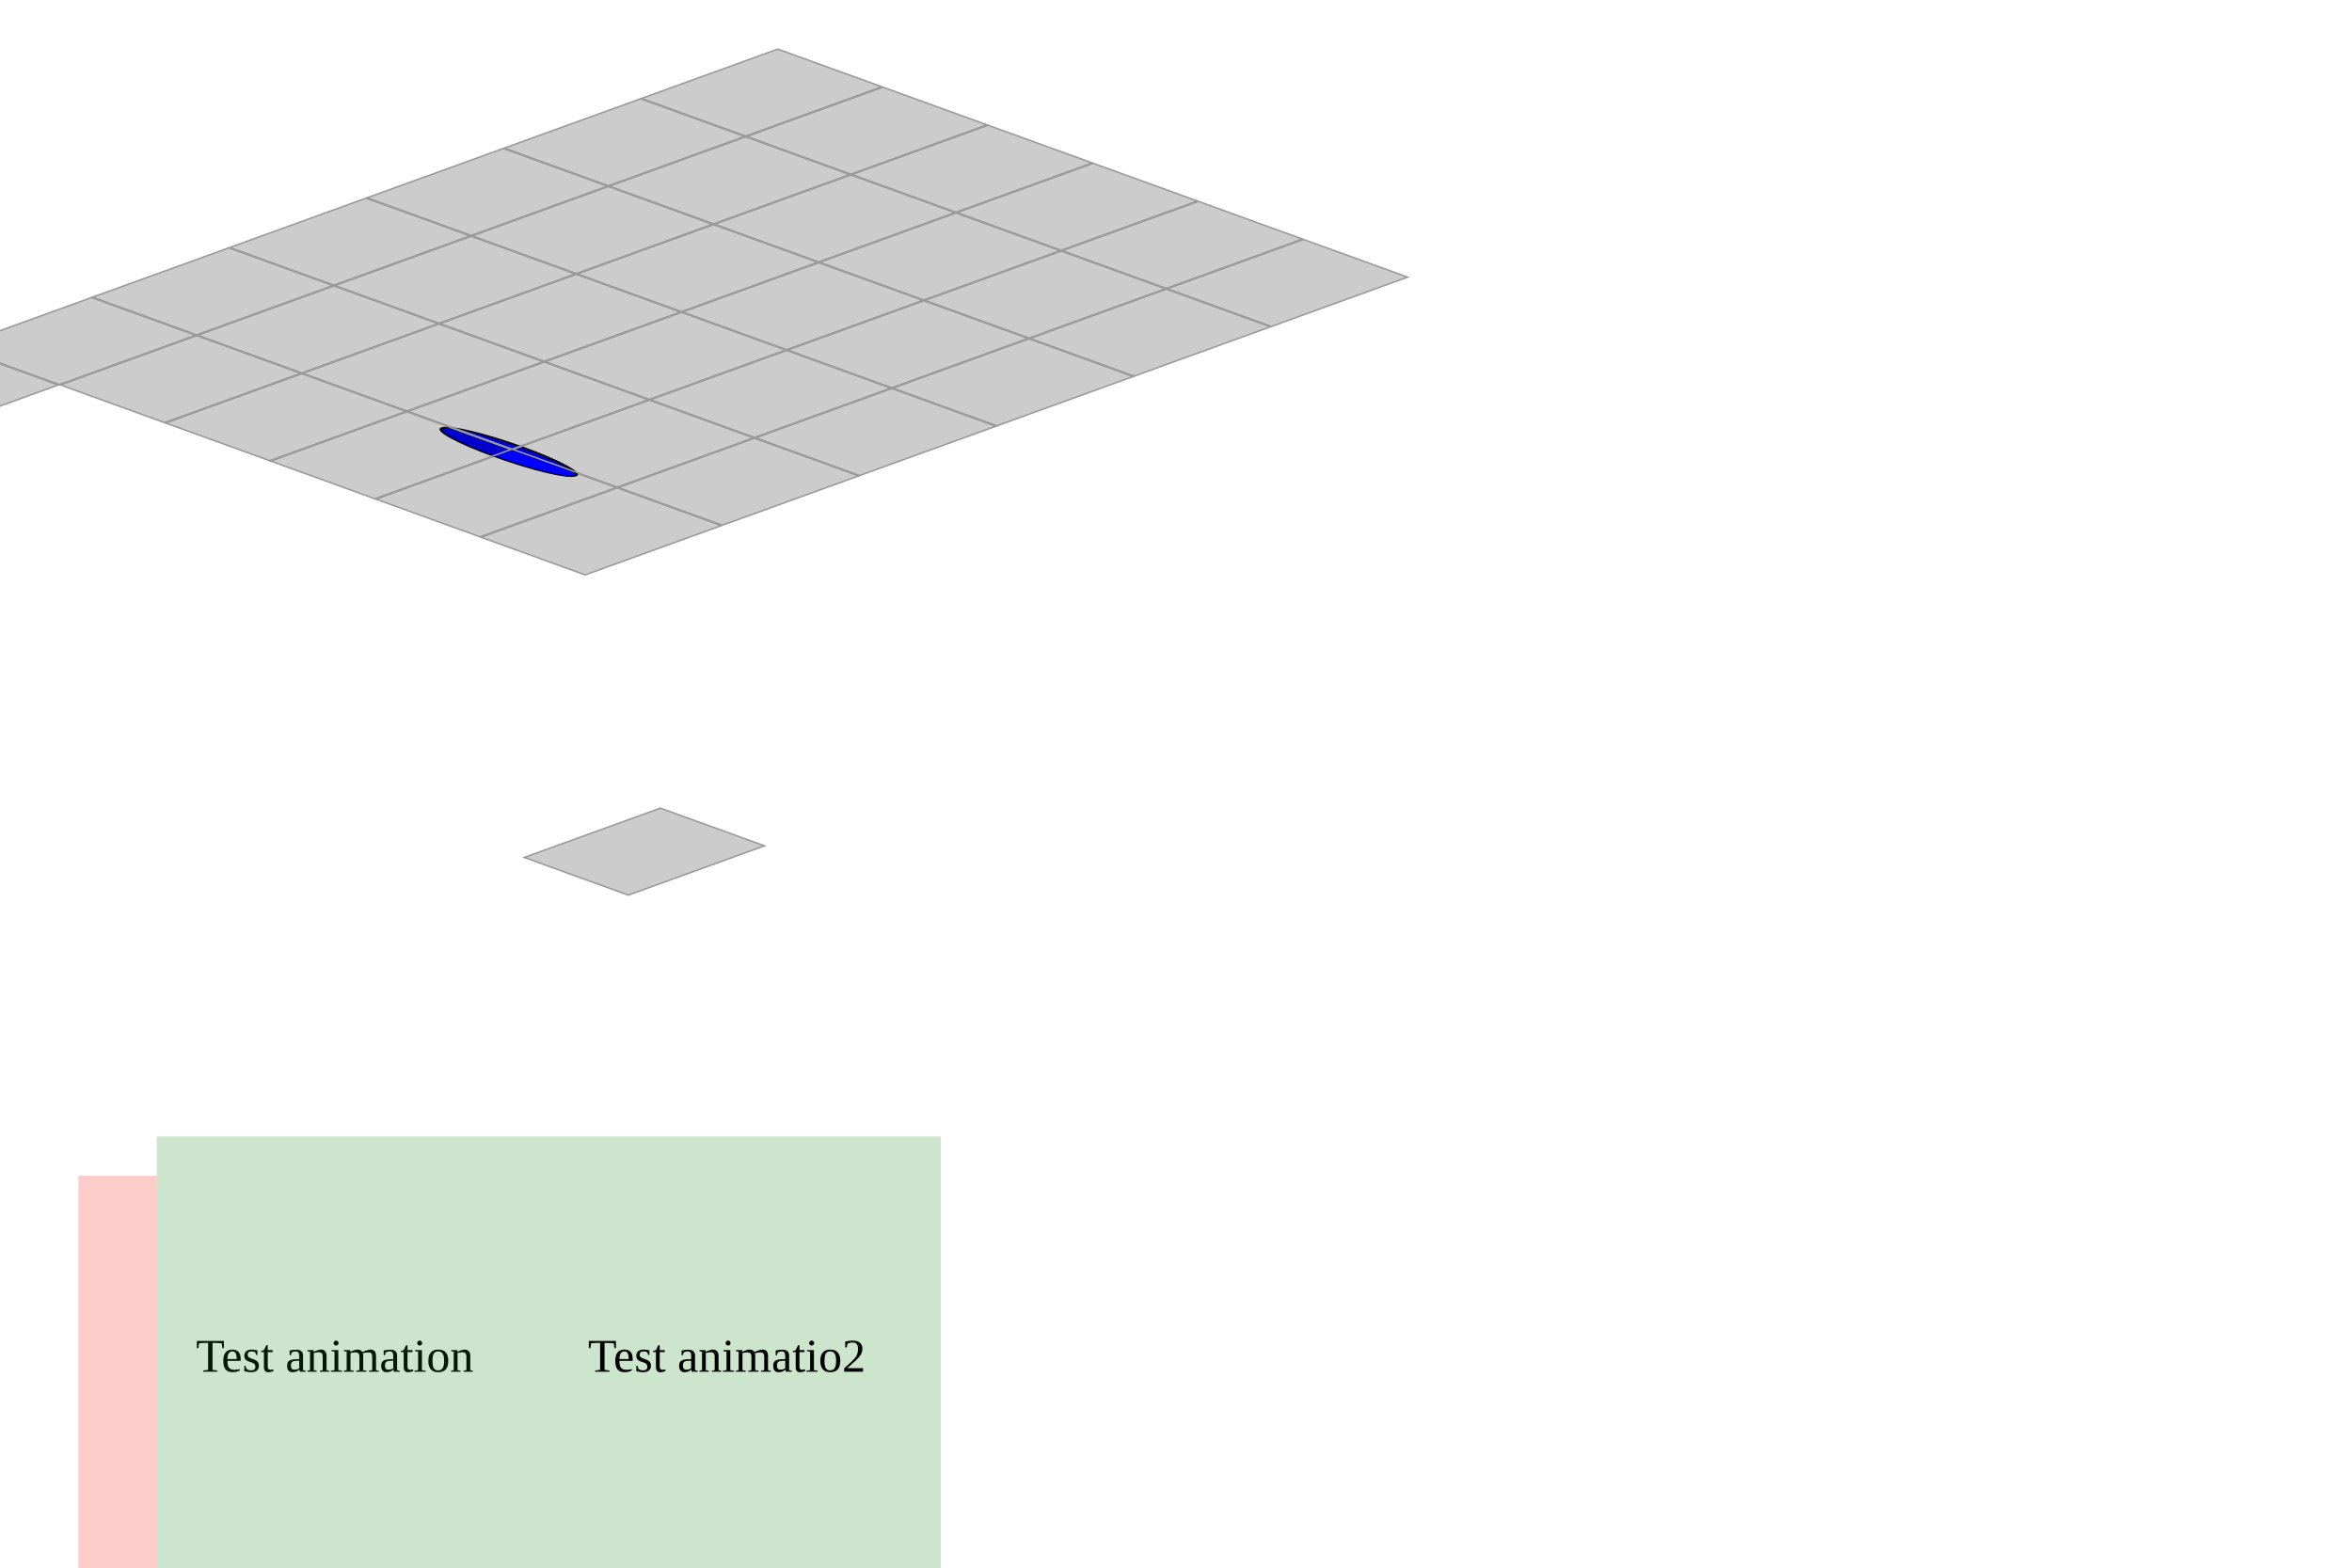
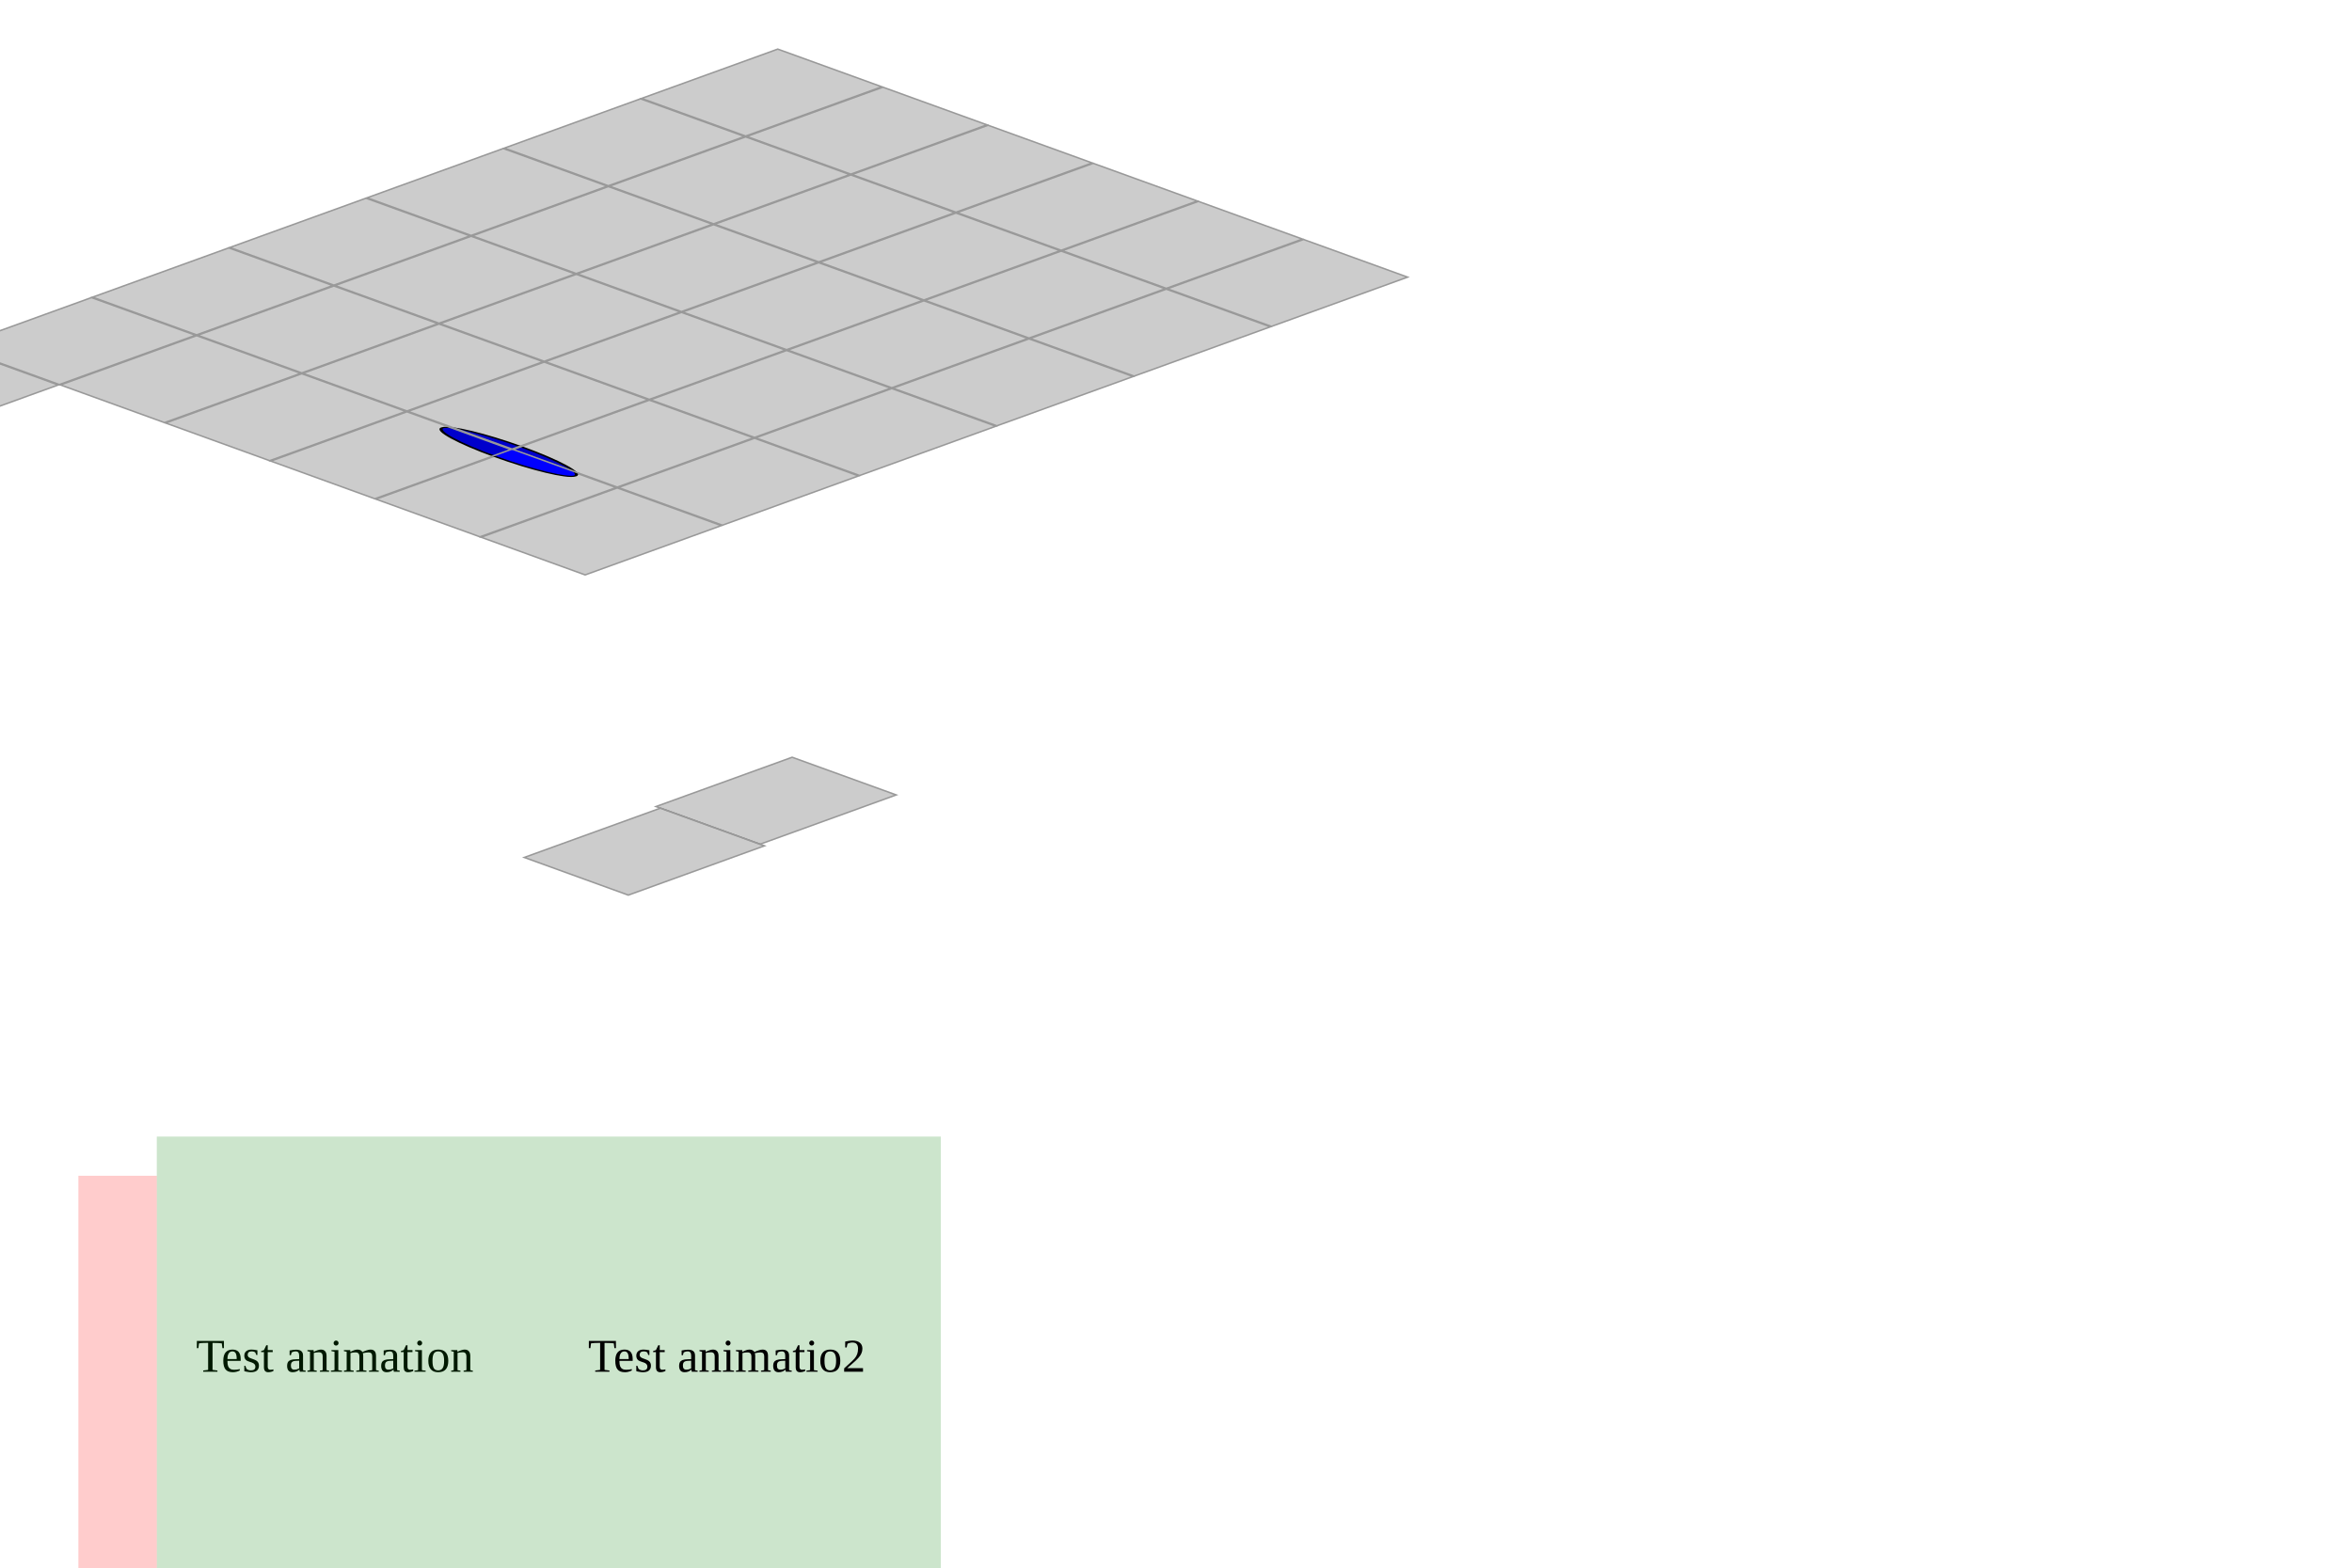
<svg xmlns="http://www.w3.org/2000/svg" id="root" xml:space="preserve" width="600" height="400">
  <text x="50" y="350">Test animation</text>
  <rect id="go" x="40" y="290" width="200" height="600" style="fill:green;fill-opacity:0.2" />
  <text x="20" y="480" font-size="15">Click on circle or rectangle and move it button pressed</text>
  <g>
    <text x="150" y="350">Test animatio2</text>
    <rect id="go" x="20" y="300" width="20" height="200" style="fill:red;fill-opacity:0.2" />
  </g>
  <style id="style4">
        .room{
            fill:       bue;
            fill-opacity:0.2;
            stroke:     #999;
            stroke-width:   2;
        }
        .room:hover{
            fill:       green;
            fill-opacity:0.2;
        }
    </style>
  <g transform="matrix(0.2823838,0.1022555,-0.2823838,0.1022555,420.923,74.49549)">
    <rect class="room" y="835" x="-697" height="123" width="94" />
    <rect class="room" width="94" height="123" x="-222" y="711" />
    <rect class="room" y="711" x="-317" height="123" width="94" />
    <ellipse cx="-316" cy="715" rx="60" ry="12" stroke="black" stroke-width="2px" style="fill:blue">
      <animateColor attributeName="fill" attributeType="CSS" from="blue" to="lime" begin="1s" dur="6s" repeatCount="indefinite" />
    </ellipse>
    <rect class="room" width="94" height="123" x="-412" y="711" />
    <rect class="room" y="711" x="-507" height="123" width="94" />
    <rect class="room" width="94" height="123" x="-602" y="711" />
    <rect class="room" y="711" x="-697" height="123" width="94" />
    <rect class="room" width="94" height="123" x="-222" y="587" />
    <rect class="room" y="587" x="-317" height="123" width="94" />
    <rect class="room" width="94" height="123" x="-412" y="587" />
    <rect class="room" y="587" x="-507" height="123" width="94" />
    <rect class="room" width="94" height="123" x="-602" y="587" />
    <rect class="room" y="587" x="-697" height="123" width="94" />
    <rect class="room" width="94" height="123" x="-222" y="463" />
    <rect class="room" y="463" x="-317" height="123" width="94" />
    <rect class="room" width="94" height="123" x="-412" y="463" />
    <rect class="room" y="463" x="-507" height="123" width="94" />
    <rect class="room" width="94" height="123" x="-602" y="463" />
    <rect class="room" y="463" x="-697" height="123" width="94" />
    <rect class="room" id="rect3843" width="94" height="123" x="-222" y="339" />
    <rect class="room" y="339" x="-317" height="123" width="94" />
    <rect class="room" id="rect3847" width="94" height="123" x="-412" y="339" />
    <rect class="room" y="339" x="-507" height="123" width="94" id="rect3849" />
    <rect class="room" id="rect3851" width="94" height="123" x="-602" y="339" />
    <rect class="room" y="339" x="-697" height="123" width="94" id="rect3853" />
    <rect class="room" id="rect3855" width="94" height="123" x="-222" y="215" />
    <rect class="room" y="215" x="-317" height="123" width="94" id="rect3857" />
    <rect class="room" id="rect3859" width="94" height="123" x="-412" y="215" />
    <rect class="room" y="215" x="-507" height="123" width="94" id="rect3861" />
    <rect class="room" id="rect3863" width="94" height="123" x="-602" y="215" />
    <rect class="room" y="215" x="-697" height="123" width="94" id="rect3865" />
    <rect class="room" id="rect3867" width="94" height="123" x="-222" y="91" />
    <rect class="room" y="91" x="-317" height="123" width="94" id="rect3869" />
    <rect class="room" id="rect3871" width="94" height="123" x="-412" y="91" />
    <rect class="room" y="91" x="-507" height="123" width="94" id="rect3873" />
    <rect class="room" id="rect3875" width="94" height="123" x="-602" y="91" />
    <rect class="room" y="91" x="-697" height="123" width="94" id="rect3877" />
    <rect class="room" y="1091" x="197" height="123" width="94" id="rect3877" />
+     <rect class="room" y="968" x="193" height="123" width="94" id="rect3877" />
  </g>
</svg>
